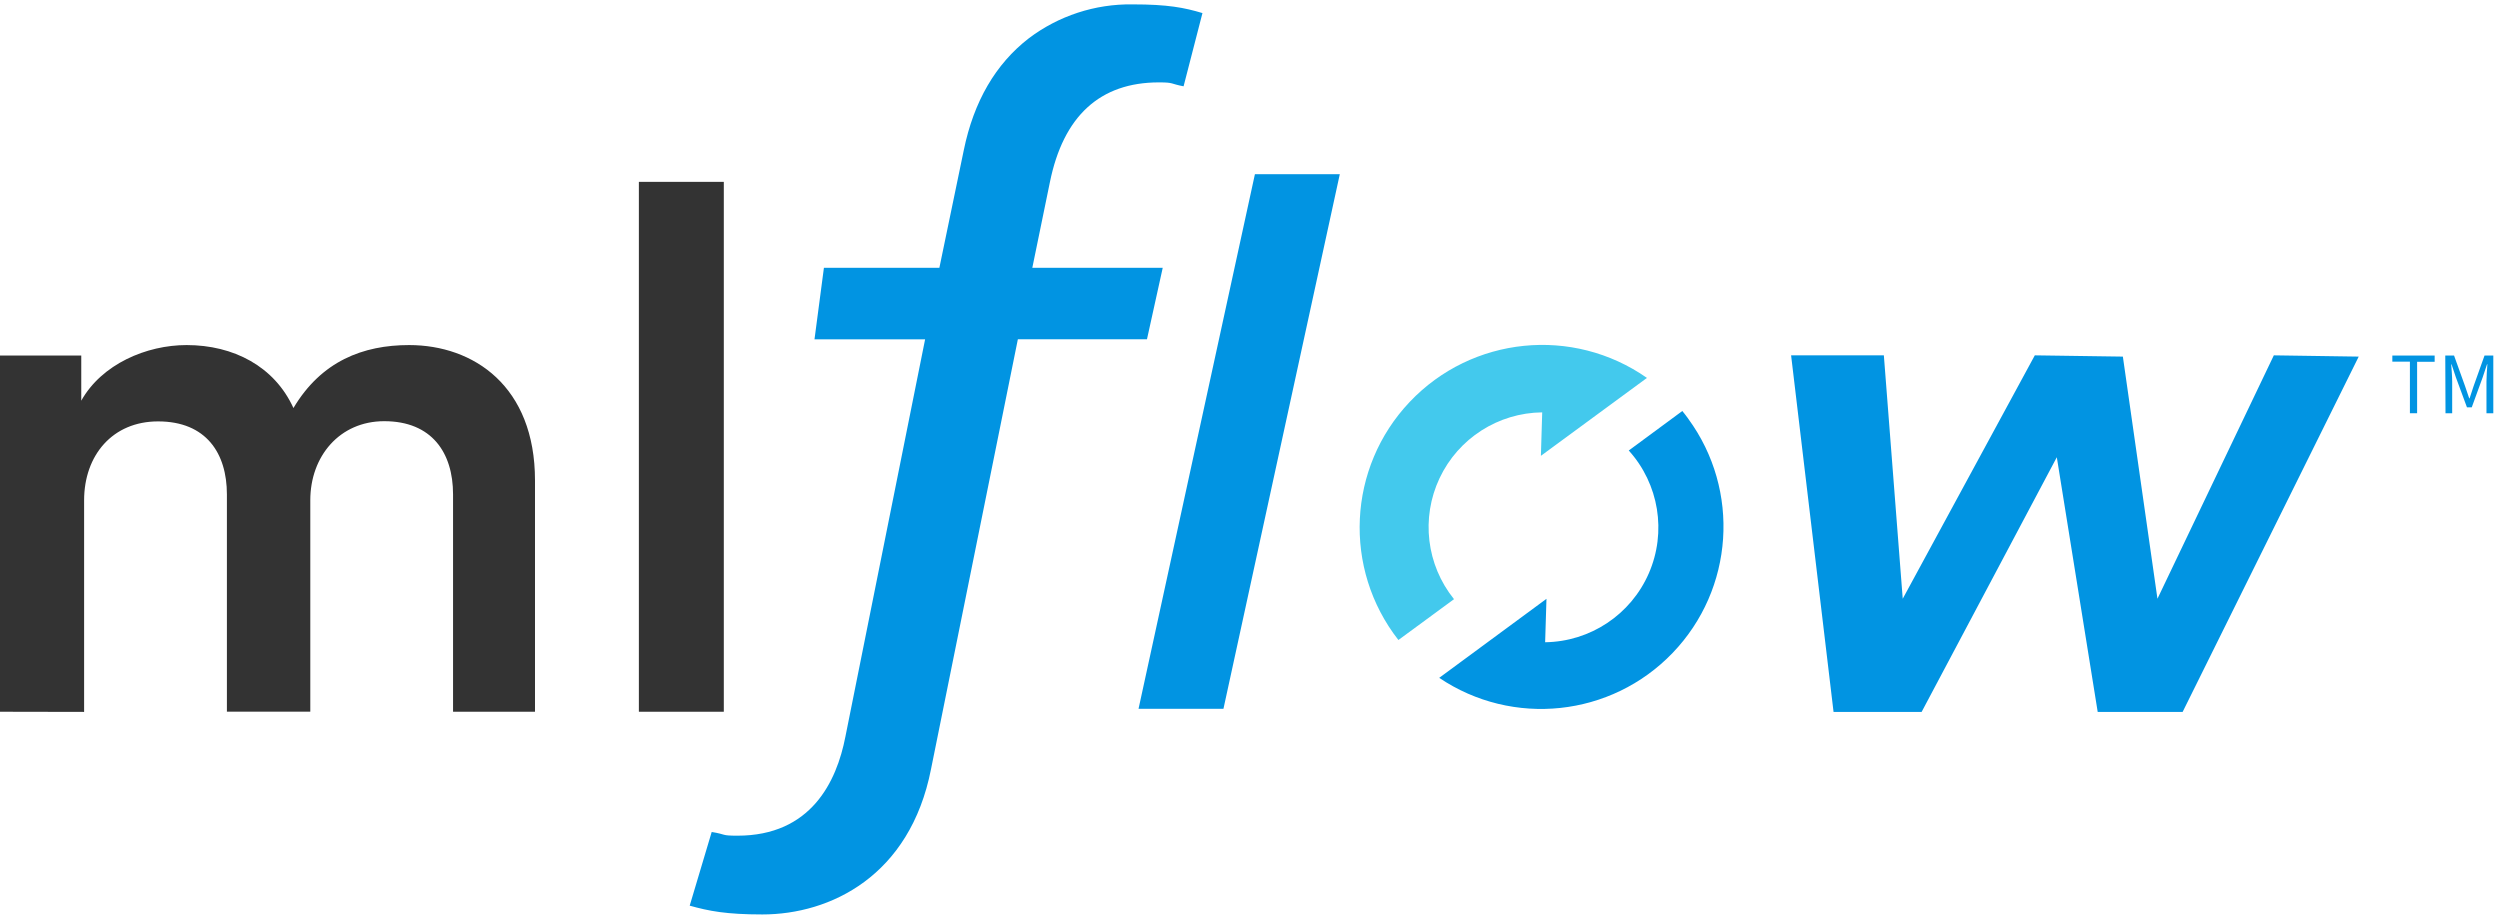
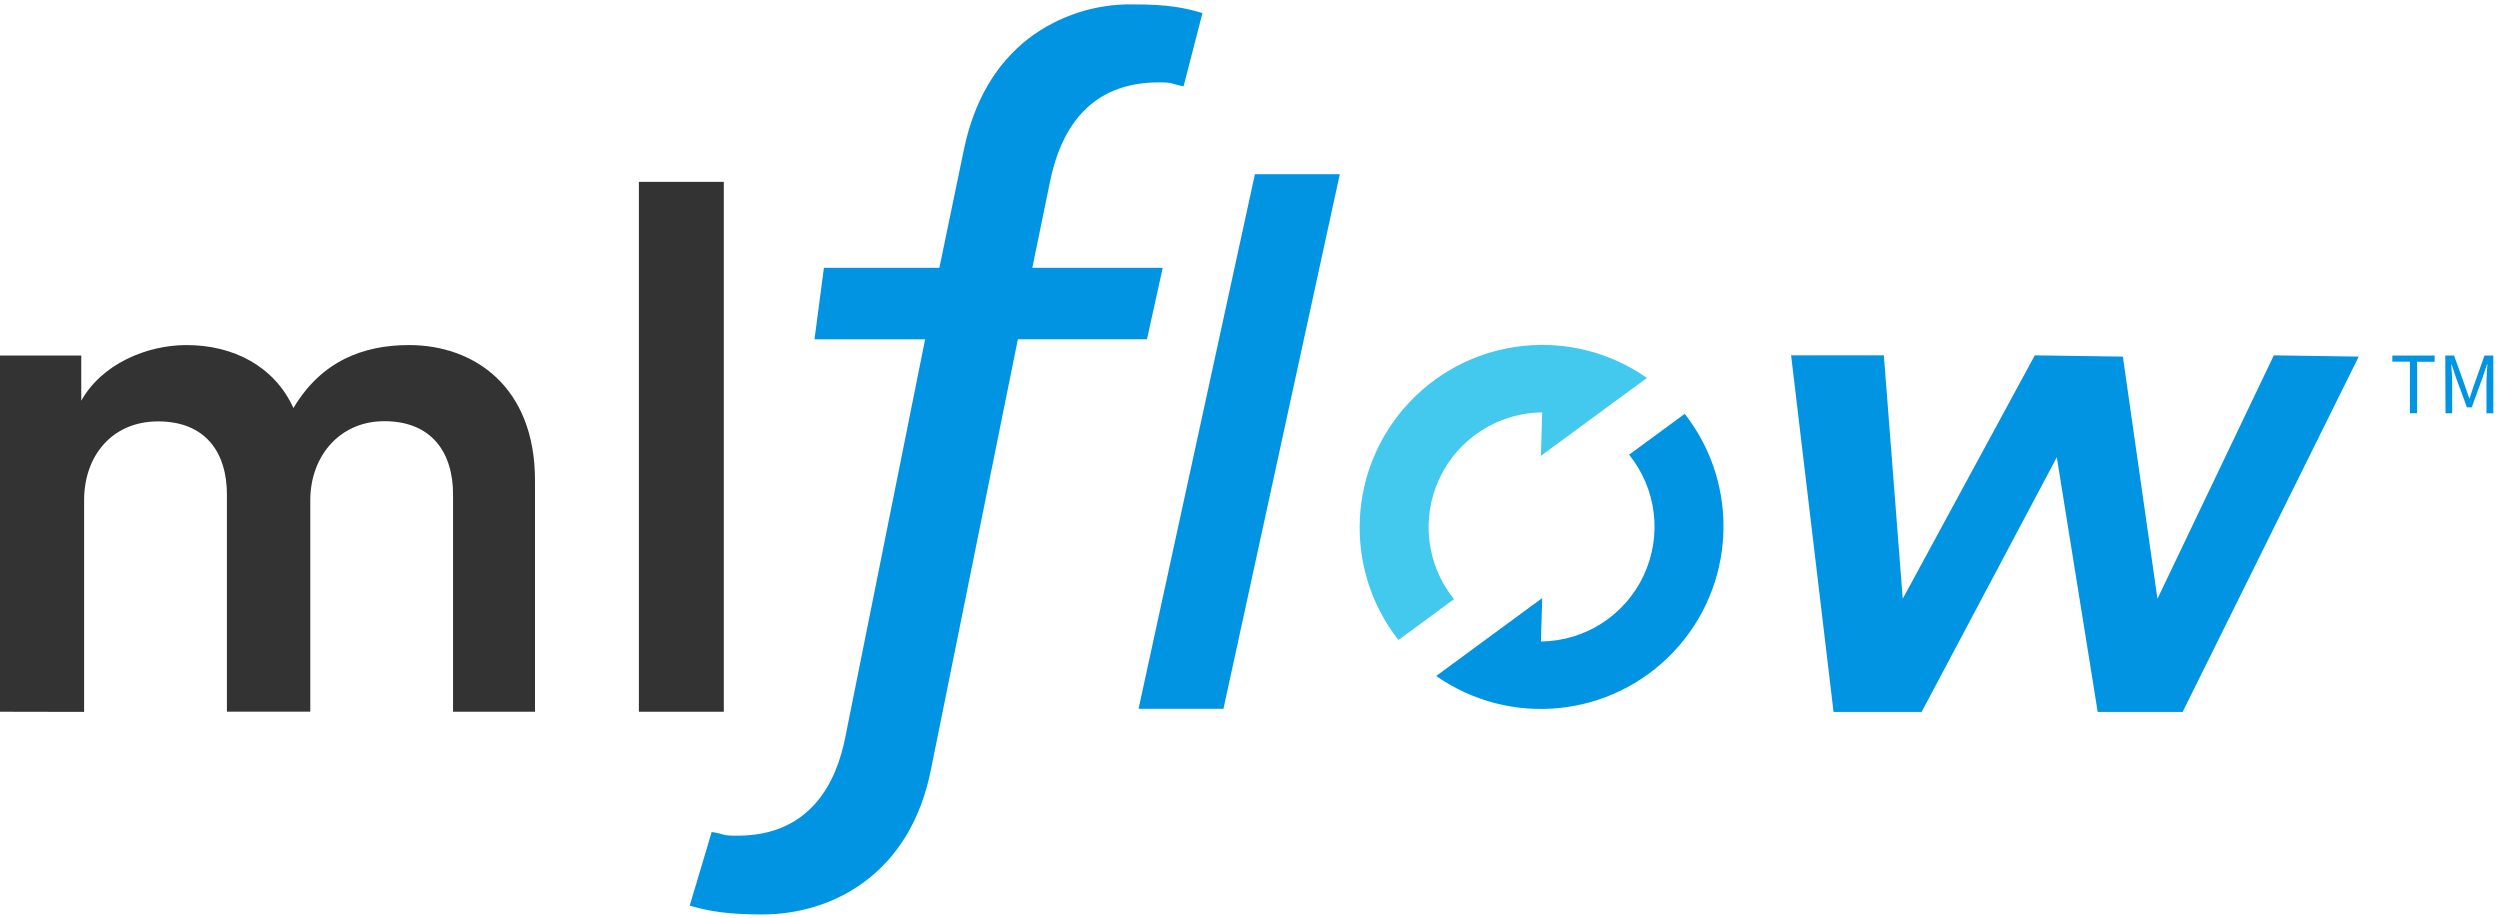
<svg xmlns="http://www.w3.org/2000/svg" width="109" height="40" viewBox="0 0 109 40" fill="none">
  <path d="M0 31.032V15.502H3.543V17.47C4.436 15.876 6.383 15.045 8.136 15.045C10.178 15.045 11.964 15.971 12.794 17.79C14.01 15.747 15.828 15.045 17.837 15.045C20.647 15.045 23.326 16.832 23.326 20.949V31.032H19.753V21.554C19.753 19.736 18.827 18.364 16.752 18.364C14.806 18.364 13.529 19.895 13.529 21.809V31.03H9.893V21.554C9.893 19.768 8.995 18.373 6.89 18.373C4.913 18.373 3.667 19.841 3.667 21.818V31.039L0 31.032Z" fill="#333333" />
  <path d="M27.855 31.032V7.929H31.558V31.032H27.855Z" fill="#333333" />
  <path d="M30.071 39.487C30.903 39.719 31.652 39.87 33.24 39.87C36.193 39.87 39.676 38.205 40.593 33.531L44.379 14.792H50.008L50.695 11.675H45.009L45.774 7.95C46.36 5.058 47.96 3.592 50.528 3.592C51.196 3.592 51.009 3.65 51.604 3.763L52.427 0.57C51.634 0.333 50.924 0.191 49.378 0.191C47.745 0.167 46.151 0.689 44.85 1.675C43.409 2.789 42.457 4.425 42.023 6.538L40.957 11.675H35.923L35.512 14.794H40.335L36.859 32.121C36.477 34.086 35.359 36.436 32.151 36.436C31.424 36.436 31.688 36.381 31.03 36.274L30.071 39.487Z" fill="#0194E2" />
  <path d="M71.807 16.477C68.576 14.216 64.178 14.661 61.465 17.522C58.752 20.383 58.542 24.798 60.97 27.904L63.395 26.124C62.191 24.631 61.947 22.581 62.766 20.847C63.584 19.113 65.322 17.999 67.24 17.979L67.183 19.874L71.807 16.477Z" fill="#43C9ED" />
  <path d="M53.342 30.905H49.64L54.714 7.596H58.415L53.342 30.905Z" fill="#0194E2" />
-   <path d="M73.6 18.245C73.52 18.134 73.435 18.025 73.349 17.92L71.014 19.642C72.332 21.101 72.674 23.196 71.888 24.998C71.103 26.8 69.334 27.975 67.368 28.002L67.426 26.109L62.75 29.554C65.954 31.712 70.246 31.255 72.924 28.47C75.601 25.686 75.891 21.38 73.61 18.262L73.6 18.245Z" fill="#0194E2" />
+   <path d="M62.618 29.472C65.848 31.732 70.247 31.288 72.96 28.427C75.673 25.566 75.883 21.15 73.454 18.044L71.029 19.824C72.233 21.317 72.478 23.367 71.659 25.101C70.84 26.836 69.102 27.95 67.184 27.969L67.242 26.075L62.618 29.472Z" fill="#0194E2" />
  <path d="M78.092 15.493H82.136L82.959 26.105L88.718 15.493L92.557 15.548L94.065 26.105L99.139 15.493L102.84 15.548L95.162 31.041H91.46L89.677 19.935L83.782 31.041H79.943L78.092 15.493Z" fill="#0194E2" />
  <path d="M105.072 15.768H104.306V15.502H106.151V15.774H105.386V18.017H105.072V15.768Z" fill="#0194E2" />
  <path d="M106.614 15.502H106.997L107.479 16.842C107.541 17.014 107.598 17.19 107.657 17.366H107.675C107.734 17.19 107.788 17.014 107.847 16.842L108.325 15.502H108.708V18.017H108.41V16.63C108.41 16.41 108.434 16.107 108.45 15.883H108.434L108.243 16.457L107.768 17.761H107.56L107.079 16.459L106.888 15.885H106.873C106.89 16.109 106.915 16.412 106.915 16.632V18.019H106.624L106.614 15.502Z" fill="#0194E2" />
</svg>
